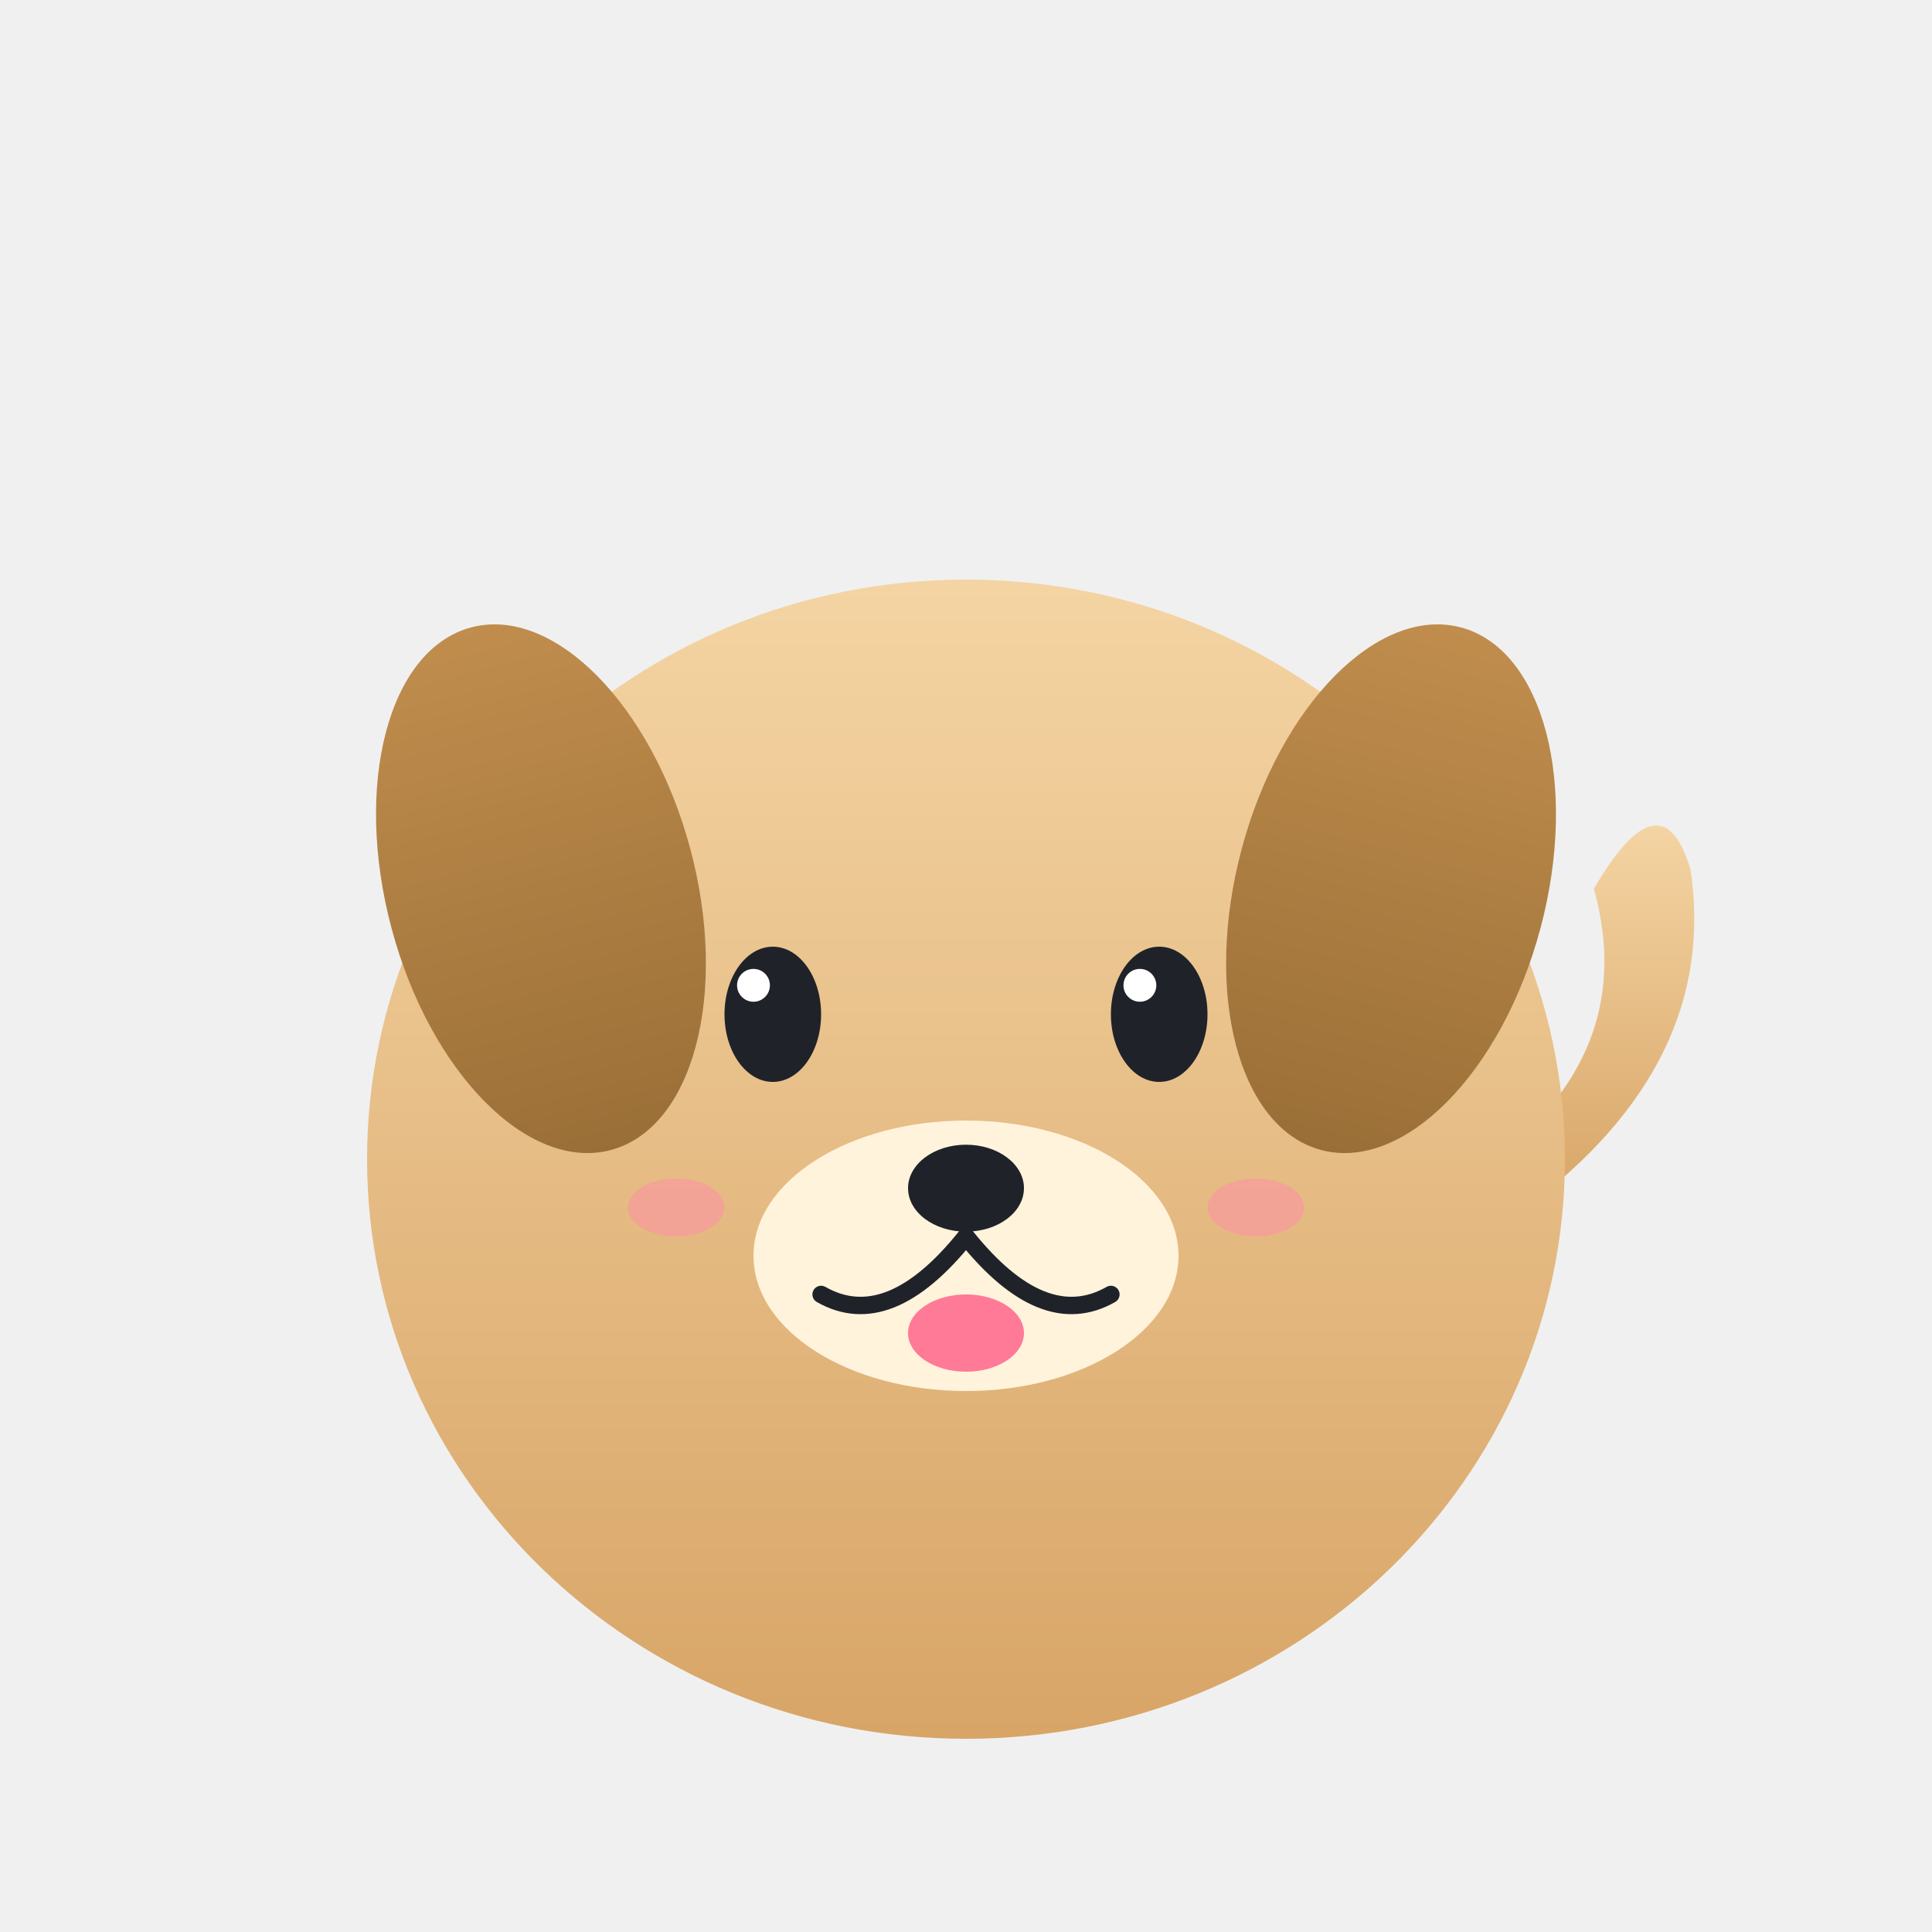
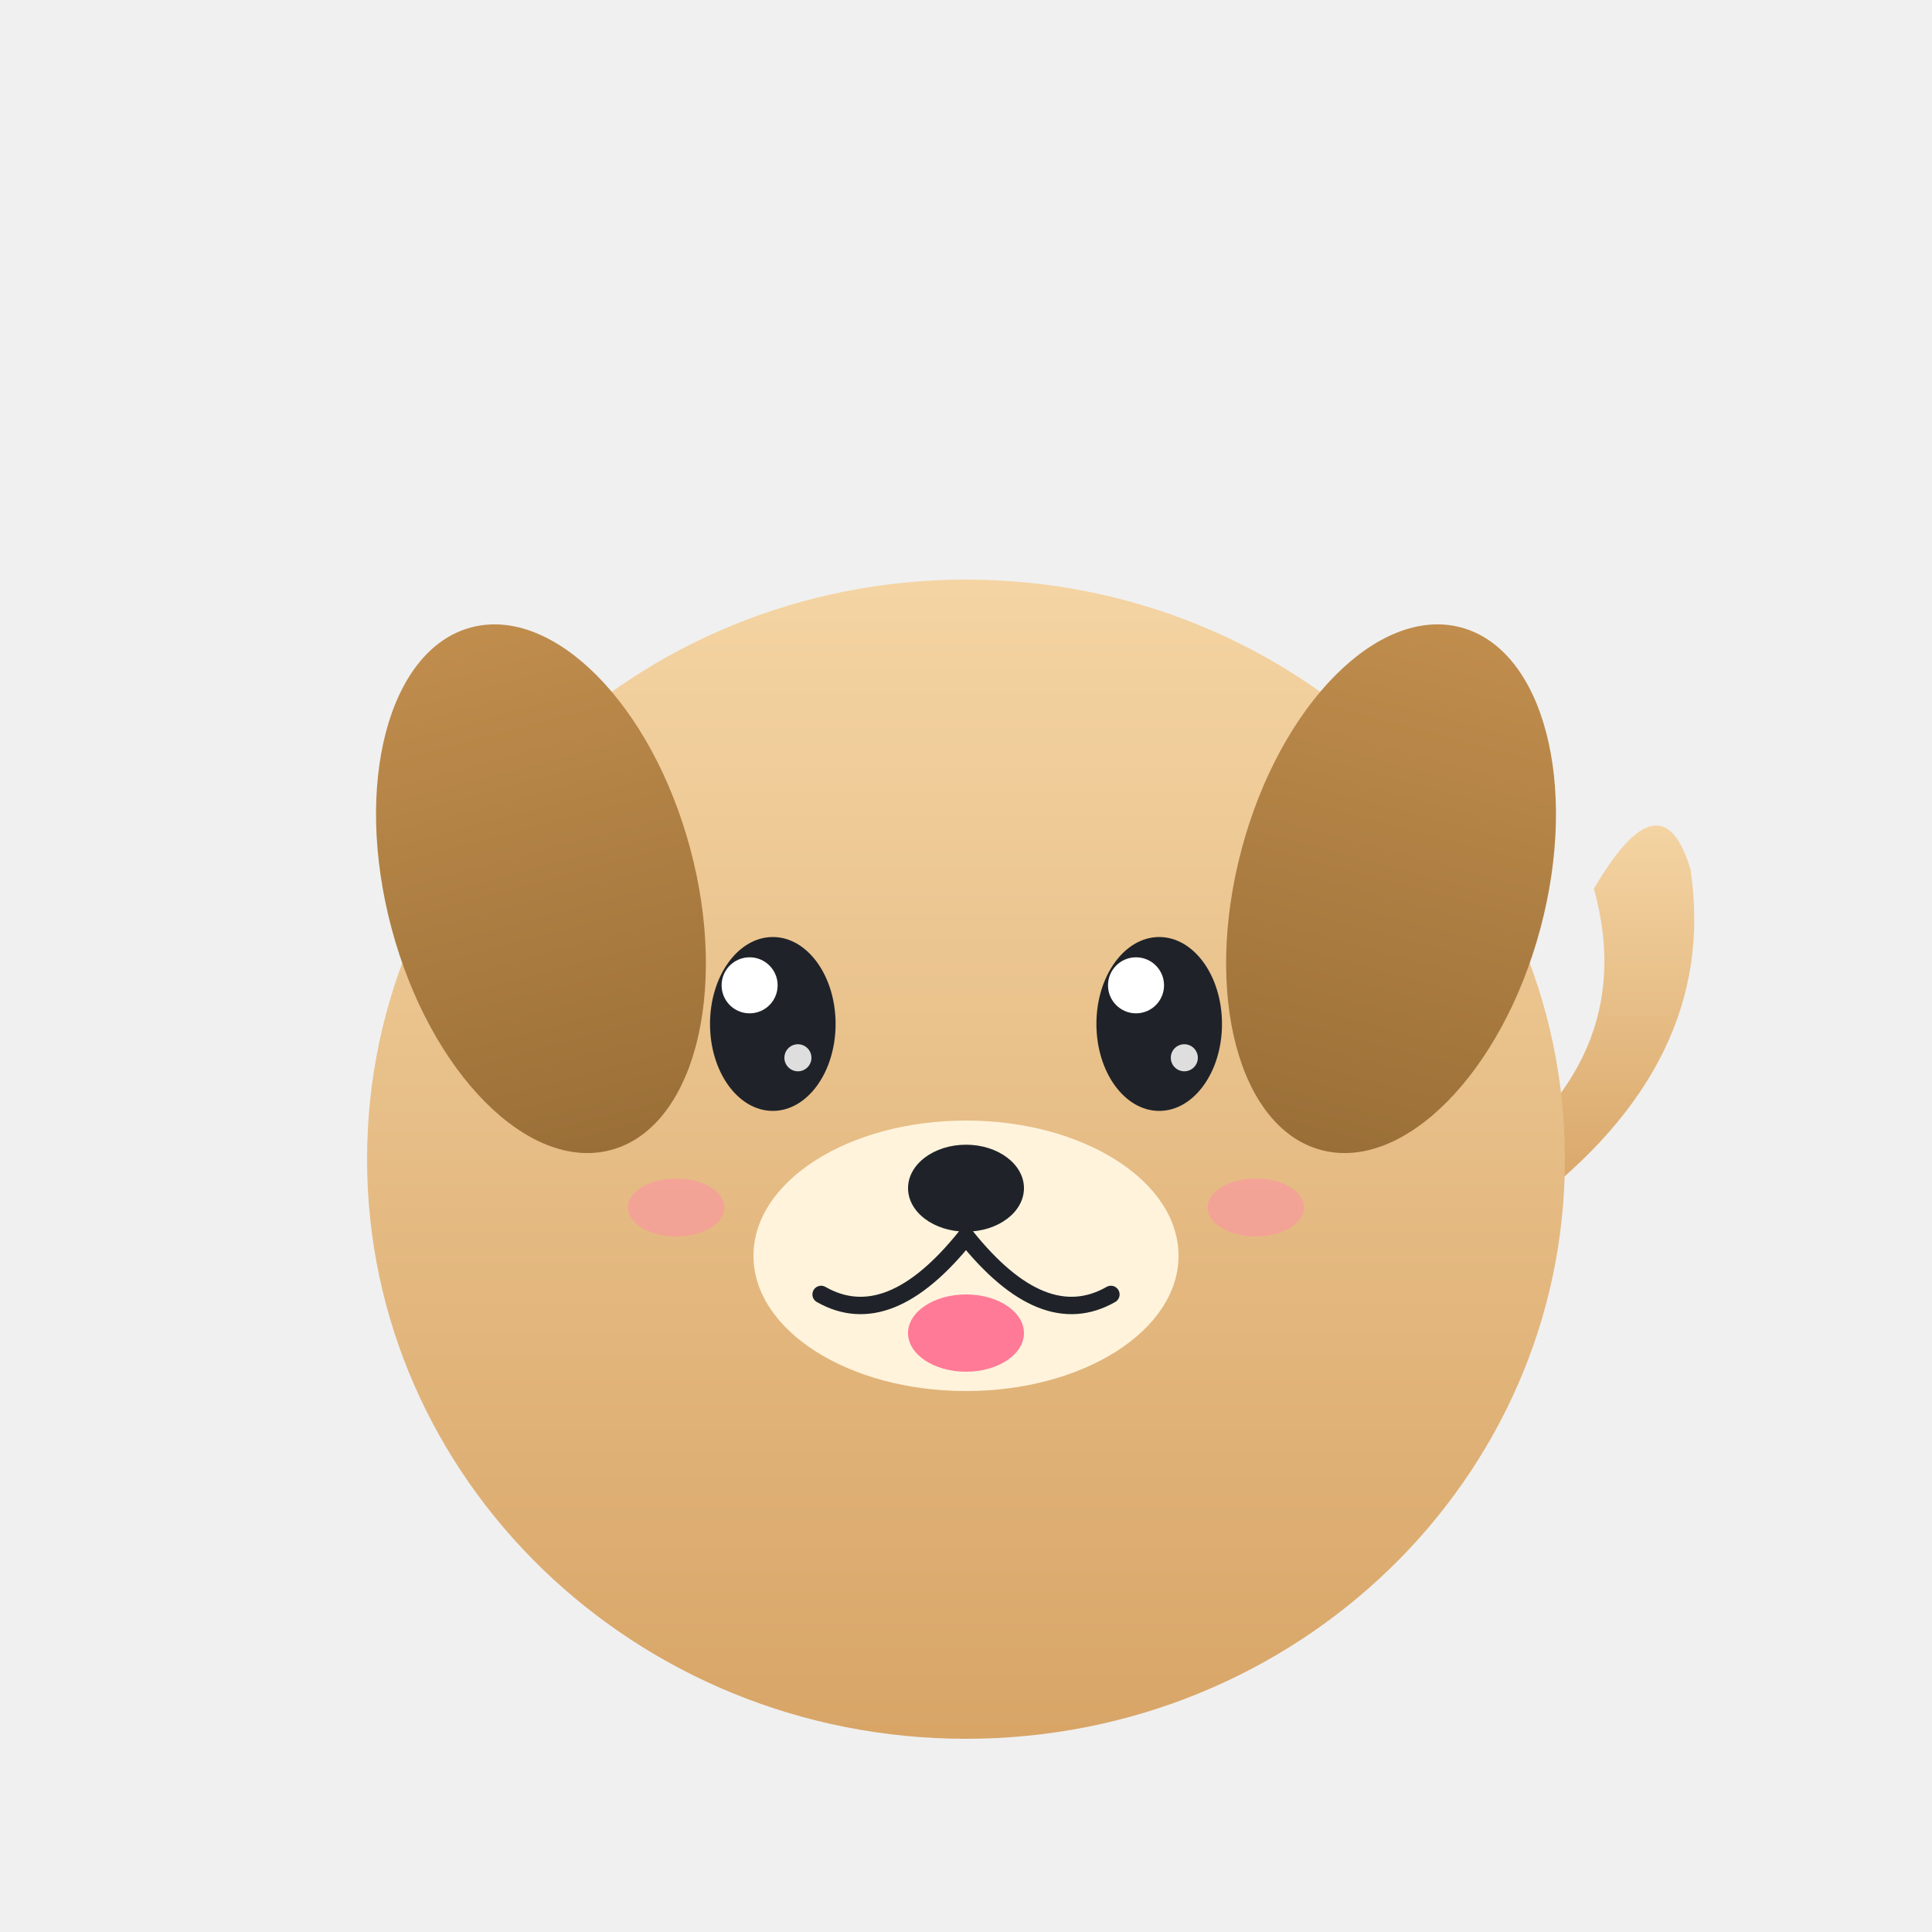
<svg xmlns="http://www.w3.org/2000/svg" viewBox="0 0 200 200">
  <defs>
    <linearGradient id="dogBody" x1="0" y1="0" x2="0" y2="1">
      <stop offset="0%" stop-color="#f4d4a3" />
      <stop offset="100%" stop-color="#d8a567" />
    </linearGradient>
    <linearGradient id="dogEar" x1="0" y1="0" x2="0" y2="1">
      <stop offset="0%" stop-color="#c08d4d" />
      <stop offset="100%" stop-color="#9a6f37" />
    </linearGradient>
  </defs>
  <path d="M158 125 Q178 110 175 90 Q172 80 165 92 Q170 110 152 122" fill="url(#dogBody)" />
  <ellipse cx="100" cy="120" rx="62" ry="60" fill="url(#dogBody)" />
  <ellipse cx="56" cy="92" rx="16" ry="28" fill="url(#dogEar)" transform="rotate(-15 56 92)" />
  <ellipse cx="144" cy="92" rx="16" ry="28" fill="url(#dogEar)" transform="rotate(15 144 92)" />
  <ellipse cx="100" cy="130" rx="22" ry="14" fill="#fff3dc" />
-   <ellipse cx="80" cy="105" rx="5" ry="7" fill="#1f2329" />
-   <ellipse cx="120" cy="105" rx="5" ry="7" fill="#1f2329" />
-   <circle cx="78" cy="102" r="1.7" fill="#fff" />
-   <circle cx="118" cy="102" r="1.7" fill="#fff" />
+   <ellipse cx="80" cy="106" rx="6.5" ry="9" fill="#1f2329" />
+   <ellipse cx="120" cy="106" rx="6.5" ry="9" fill="#1f2329" />
+   <circle cx="77.6" cy="102" r="2.9" fill="#fff" />
+   <circle cx="82.6" cy="109.5" r="1.4" fill="#fff" opacity="0.85" />
+   <circle cx="117.6" cy="102" r="2.9" fill="#fff" />
+   <circle cx="122.6" cy="109.5" r="1.4" fill="#fff" opacity="0.85" />
  <ellipse cx="100" cy="123" rx="6" ry="4.5" fill="#1f2329" />
  <path d="M100 128 Q92 138 85 134 M100 128 Q108 138 115 134" stroke="#1f2329" stroke-width="1.8" fill="none" stroke-linecap="round" />
  <ellipse cx="100" cy="138" rx="6" ry="4" fill="#ff7a96" />
  <ellipse cx="70" cy="125" rx="5" ry="3" fill="#ff8fa5" opacity="0.55" />
  <ellipse cx="130" cy="125" rx="5" ry="3" fill="#ff8fa5" opacity="0.55" />
</svg>
